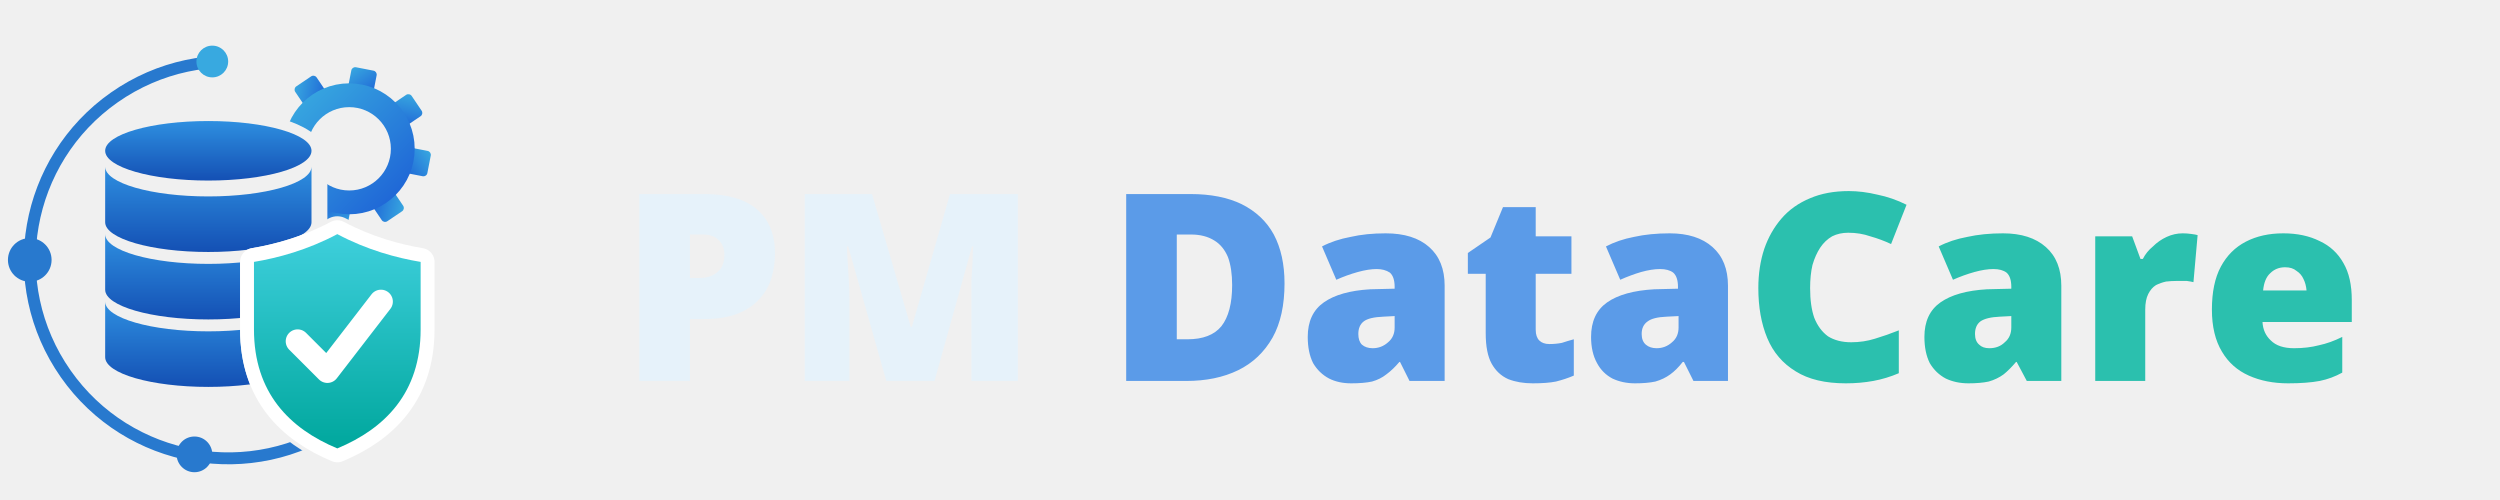
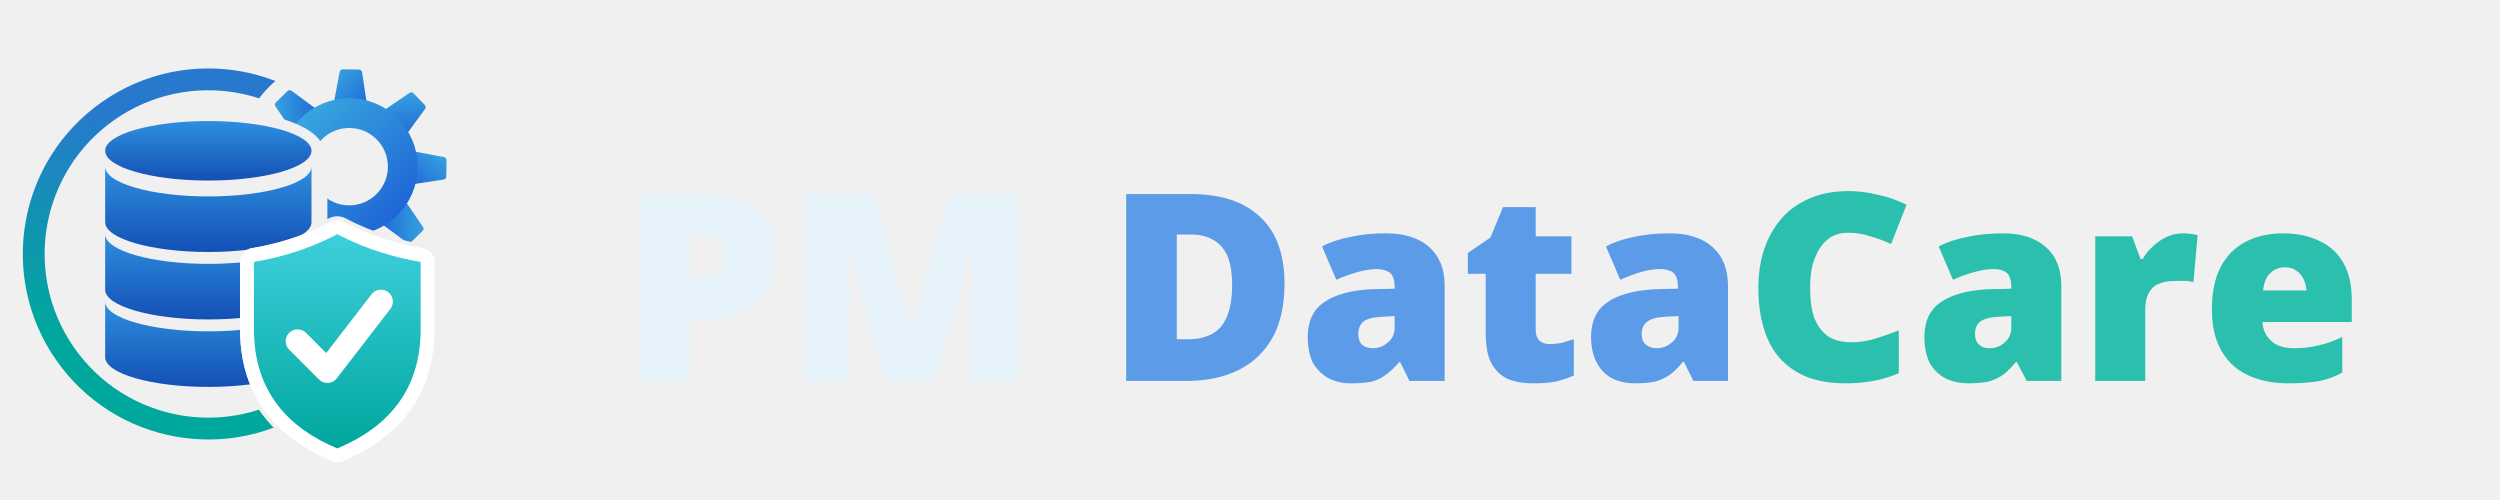
<svg xmlns="http://www.w3.org/2000/svg" viewBox="0 0 420 84" role="img" aria-label="PM DataCare">
  <svg x="0" y="2" width="80" height="80" viewBox="0 0 240 240">
    <defs>
      <linearGradient id="ddb" x1="0" y1="0" x2="0" y2="1">
        <stop offset="0" stop-color="#2E8FE0" />
        <stop offset="1" stop-color="#1450B4" />
      </linearGradient>
      <linearGradient id="dgear" x1="0" y1="0" x2="1" y2="1">
        <stop offset="0" stop-color="#38A9E0" />
        <stop offset="1" stop-color="#1E63D6" />
      </linearGradient>
      <linearGradient id="dsh" x1="0" y1="0" x2="0" y2="1">
        <stop offset="0" stop-color="#3ECFDC" />
        <stop offset="1" stop-color="#00A79D" />
      </linearGradient>
      <mask id="dcut">
        <rect width="240" height="240" fill="white" />
        <path d="M 170 112 C 185 120 200 124 212 126 L 212 160 C 212 192 194 210 170 220 C 146 210 128 192 128 160 L 128 126 C 140 124 155 120 170 112 Z" fill="black" stroke="black" stroke-width="14" stroke-linejoin="round" />
      </mask>
      <mask id="dgcut">
        <rect width="240" height="240" fill="white" />
        <ellipse cx="105" cy="70" rx="58" ry="21" fill="black" />
        <rect x="49" y="70" width="116" height="112" fill="black" />
        <path d="M 170 112 C 185 120 200 124 212 126 L 212 160 C 212 192 194 210 170 220 C 146 210 128 192 128 160 L 128 126 C 140 124 155 120 170 112 Z" fill="black" stroke="black" stroke-width="18" stroke-linejoin="round" />
      </mask>
      <mask id="docut">
        <rect width="240" height="240" fill="white" />
+         <circle cx="176" cy="78" r="57" fill="black" />
        <path d="M 170 112 C 185 120 200 124 212 126 L 212 160 C 212 192 194 210 170 220 C 146 210 128 192 128 160 L 128 126 C 140 124 155 120 170 112 Z" fill="black" stroke="black" stroke-width="18" stroke-linejoin="round" />
      </mask>
+       <linearGradient id="dorb" gradientUnits="userSpaceOnUse" x1="90" y1="209" x2="17" y2="122">
+         <stop offset="0" stop-color="#00A79D" />
+         <stop offset="1" stop-color="#2879CE" />
+       </linearGradient>
    </defs>
    <g mask="url(#docut)">
-       <circle cx="115" cy="125" r="100" fill="none" stroke="#2879CE" stroke-width="6" stroke-dasharray="366 400" transform="rotate(55 115 125)" />
+       <circle cx="105" cy="122" r="88" fill="none" stroke="url(#dorb)" stroke-width="11" stroke-dasharray="420 400" transform="rotate(55 105 122)" />
    </g>
-     <circle cx="15" cy="125" r="11" fill="#2879CE" />
-     <circle cx="98" cy="223" r="9" fill="#2879CE" />
-     <circle cx="107" cy="25" r="8" fill="#38A9E0" />
    <g mask="url(#dgcut)">
      <g>
-         <rect x="169.5" y="28" width="13" height="13" rx="2" fill="url(#dgear)" transform="rotate(11 176 69)" />
-         <rect x="169.5" y="28" width="13" height="13" rx="2" fill="url(#dgear)" transform="rotate(56 176 69)" />
-         <rect x="169.5" y="28" width="13" height="13" rx="2" fill="url(#dgear)" transform="rotate(101 176 69)" />
-         <rect x="169.5" y="28" width="13" height="13" rx="2" fill="url(#dgear)" transform="rotate(146 176 69)" />
-         <rect x="169.5" y="28" width="13" height="13" rx="2" fill="url(#dgear)" transform="rotate(191 176 69)" />
-         <rect x="169.5" y="28" width="13" height="13" rx="2" fill="url(#dgear)" transform="rotate(236 176 69)" />
-         <rect x="169.5" y="28" width="13" height="13" rx="2" fill="url(#dgear)" transform="rotate(281 176 69)" />
-         <rect x="169.5" y="28" width="13" height="13" rx="2" fill="url(#dgear)" transform="rotate(326 176 69)" />
+         <path d="M 167 50 L 170.3 30.6 Q 170.5 29 172 29 L 180 29 Q 181.5 29 181.7 30.6 L 185 50 Z" fill="url(#dgear)" transform="rotate(1 176 78)" />
+         <path d="M 167 50 L 170.3 30.6 Q 170.5 29 172 29 L 180 29 Q 181.5 29 181.7 30.6 L 185 50 Z" fill="url(#dgear)" transform="rotate(46 176 78)" />
+         <path d="M 167 50 L 170.3 30.6 Q 170.5 29 172 29 L 180 29 Q 181.5 29 181.7 30.6 L 185 50 Z" fill="url(#dgear)" transform="rotate(91 176 78)" />
+         <path d="M 167 50 L 170.3 30.6 Q 170.5 29 172 29 L 180 29 Q 181.5 29 181.7 30.6 L 185 50 Z" fill="url(#dgear)" transform="rotate(136 176 78)" />
+         <path d="M 167 50 L 170.3 30.6 Q 170.5 29 172 29 L 180 29 Q 181.5 29 181.7 30.6 L 185 50 Z" fill="url(#dgear)" transform="rotate(181 176 78)" />
+         <path d="M 167 50 L 170.3 30.6 Q 170.5 29 172 29 L 180 29 Q 181.5 29 181.7 30.6 L 185 50 Z" fill="url(#dgear)" transform="rotate(226 176 78)" />
+         <path d="M 167 50 L 170.3 30.6 Q 170.5 29 172 29 L 180 29 Q 181.5 29 181.7 30.6 L 185 50 Z" fill="url(#dgear)" transform="rotate(271 176 78)" />
+         <path d="M 167 50 L 170.3 30.6 Q 170.5 29 172 29 L 180 29 Q 181.5 29 181.7 30.6 L 185 50 Z" fill="url(#dgear)" transform="rotate(316 176 78)" />
      </g>
-       <circle cx="176" cy="69" r="27" fill="none" stroke="url(#dgear)" stroke-width="12" />
+       <circle cx="176" cy="78" r="27" fill="none" stroke="url(#dgear)" stroke-width="15" />
    </g>
    <g mask="url(#dcut)">
      <ellipse cx="105" cy="70" rx="52" ry="15" fill="url(#ddb)" />
      <path d="M 53 78 A 52 15 0 0 0 157 78 L 157 106 A 52 15 0 0 1 53 106 Z" fill="url(#ddb)" />
      <path d="M 53 112 A 52 15 0 0 0 157 112 L 157 140 A 52 15 0 0 1 53 140 Z" fill="url(#ddb)" />
      <path d="M 53 146 A 52 15 0 0 0 157 146 L 157 174 A 52 15 0 0 1 53 174 Z" fill="url(#ddb)" />
    </g>
    <path d="M 170 112 C 185 120 200 124 212 126 L 212 160 C 212 192 194 210 170 220 C 146 210 128 192 128 160 L 128 126 C 140 124 155 120 170 112 Z" fill="#FFFFFF" stroke="#FFFFFF" stroke-width="14" stroke-linejoin="round" />
    <path d="M 170 112 C 185 120 200 124 212 126 L 212 160 C 212 192 194 210 170 220 C 146 210 128 192 128 160 L 128 126 C 140 124 155 120 170 112 Z" fill="url(#dsh)" />
    <polyline points="150,166 165,181 192,146" fill="none" stroke="#FFFFFF" stroke-width="12" stroke-linecap="round" stroke-linejoin="round" />
  </svg>
  <g>
    <path fill="#E6F2FA" d="M107.4 32.6L118.3 32.6Q124.2 32.6 127.2 35.2Q130.2 37.8 130.2 42.6L130.2 42.6Q130.2 44.7 129.6 46.7Q129.0 48.7 127.6 50.2Q126.2 51.8 123.9 52.7Q121.6 53.6 118.3 53.6L118.3 53.6L115.9 53.6L115.9 64L107.4 64L107.4 32.6ZM118.1 39.4L118.1 39.4L115.9 39.4L115.9 46.7L117.6 46.7Q118.7 46.7 119.6 46.3Q120.5 45.9 121.1 45.1Q121.7 44.2 121.7 42.8L121.7 42.8Q121.7 41.3 120.8 40.4Q119.9 39.4 118.1 39.4ZM157.0 64L148.9 64L142.5 41.4L142.3 41.4Q142.3 42.3 142.4 43.8Q142.5 45.3 142.6 47.0Q142.7 48.7 142.7 50.4L142.7 50.4L142.7 64L135.2 64L135.2 32.6L146.5 32.6L153.0 54.9L153.2 54.9L159.6 32.6L171.0 32.6L171.0 64L163.2 64L163.2 50.2Q163.2 48.7 163.2 47.0Q163.3 45.3 163.4 43.8Q163.4 42.3 163.5 41.4L163.5 41.4L163.3 41.4L157.0 64Z" />
    <path fill="#5B9BE8" d="M215.8 47.6L215.8 47.6Q215.8 53.1 213.8 56.7Q211.7 60.4 208.0 62.2Q204.3 64 199.3 64L199.3 64L189.2 64L189.2 32.6L200.0 32.6Q205.1 32.6 208.6 34.3Q212.2 36.1 214.0 39.4Q215.8 42.8 215.8 47.6ZM207.0 47.9L207.0 47.9Q207.0 45.1 206.3 43.2Q205.5 41.3 204.0 40.4Q202.4 39.4 200.1 39.4L200.1 39.4L197.7 39.4L197.7 57.0L199.5 57.0Q203.4 57.0 205.2 54.8Q207.0 52.5 207.0 47.9ZM232.8 39.2L232.8 39.2Q237.5 39.2 240.1 41.5Q242.7 43.8 242.7 48.0L242.7 48.0L242.7 64L236.8 64L235.2 60.8L235.1 60.8Q234.0 62.1 232.9 62.9Q231.9 63.7 230.5 64.1Q229.1 64.4 227.0 64.4L227.0 64.4Q224.9 64.4 223.3 63.6Q221.6 62.7 220.6 61.0Q219.7 59.2 219.7 56.6L219.7 56.6Q219.7 52.7 222.4 50.8Q225.1 48.9 230.2 48.6L230.2 48.6L234.3 48.5L234.3 48.2Q234.3 46.5 233.5 45.8Q232.6 45.2 231.3 45.2L231.3 45.2Q229.9 45.2 228.1 45.7Q226.3 46.2 224.5 47.0L224.5 47.0L222.1 41.4Q224.2 40.3 226.9 39.8Q229.5 39.2 232.8 39.2ZM234.3 55.0L234.3 53.1L232.4 53.2Q230.0 53.3 229.1 54.0Q228.2 54.7 228.2 56.1L228.2 56.1Q228.2 57.3 228.8 57.9Q229.5 58.5 230.6 58.5L230.6 58.5Q232.1 58.5 233.2 57.5Q234.3 56.6 234.3 55.0L234.3 55.0ZM260.3 57.8L260.3 57.8Q261.4 57.8 262.4 57.6Q263.3 57.3 264.4 57.0L264.4 57.0L264.4 63.1Q263.0 63.7 261.4 64.1Q259.9 64.4 257.5 64.4L257.5 64.4Q255.2 64.4 253.4 63.7Q251.6 62.9 250.6 61.1Q249.6 59.3 249.6 56.0L249.6 56.0L249.6 46.0L246.6 46.0L246.6 42.5L250.4 39.9L252.5 34.8L258.0 34.8L258.0 39.7L264.0 39.7L264.0 46.0L258.0 46.0L258.0 55.4Q258.0 56.6 258.6 57.2Q259.2 57.8 260.3 57.8ZM280.5 39.2L280.5 39.2Q285.1 39.2 287.7 41.5Q290.3 43.8 290.3 48.0L290.3 48.0L290.3 64L284.5 64L282.9 60.8L282.7 60.8Q281.7 62.1 280.6 62.9Q279.5 63.7 278.1 64.1Q276.7 64.4 274.7 64.4L274.7 64.4Q272.6 64.4 270.9 63.6Q269.2 62.7 268.3 61.0Q267.3 59.2 267.3 56.6L267.3 56.6Q267.3 52.7 270.0 50.8Q272.7 48.9 277.9 48.6L277.9 48.6L281.9 48.5L281.9 48.2Q281.9 46.5 281.1 45.8Q280.3 45.2 278.9 45.2L278.9 45.2Q277.5 45.2 275.7 45.7Q274.0 46.2 272.2 47.0L272.2 47.0L269.8 41.4Q271.9 40.3 274.5 39.8Q277.2 39.2 280.5 39.2ZM282.0 55.0L282.0 53.1L280.0 53.2Q277.7 53.3 276.8 54.0Q275.8 54.7 275.8 56.1L275.8 56.1Q275.8 57.3 276.5 57.9Q277.2 58.5 278.3 58.5L278.3 58.5Q279.8 58.5 280.9 57.5Q282.0 56.6 282.0 55.0L282.0 55.0Z" />
    <path fill="#2BC0AE" d="M310.5 39.1L310.5 39.1Q309.0 39.1 307.8 39.7Q306.6 40.4 305.8 41.6Q305.0 42.8 304.5 44.5Q304.1 46.2 304.1 48.4L304.1 48.4Q304.1 51.4 304.8 53.4Q305.6 55.4 307.1 56.5Q308.7 57.5 311.0 57.5L311.0 57.5Q313.1 57.5 315.0 56.9Q317.0 56.3 319.0 55.5L319.0 55.5L319.0 62.7Q316.9 63.6 314.7 64.0Q312.5 64.4 310.1 64.4L310.1 64.4Q304.9 64.4 301.7 62.4Q298.4 60.4 296.9 56.8Q295.4 53.2 295.4 48.4L295.4 48.4Q295.4 44.8 296.4 41.8Q297.4 38.9 299.3 36.7Q301.2 34.5 304.1 33.3Q306.9 32.1 310.6 32.1L310.6 32.1Q312.9 32.1 315.4 32.7Q317.9 33.2 320.3 34.4L320.3 34.4L317.7 41.0Q316.0 40.2 314.2 39.7Q312.5 39.1 310.5 39.1ZM336.5 39.2L336.5 39.2Q341.1 39.2 343.7 41.5Q346.3 43.8 346.3 48.0L346.3 48.0L346.3 64L340.5 64L338.8 60.8L338.7 60.8Q337.6 62.1 336.6 62.9Q335.5 63.7 334.1 64.1Q332.7 64.4 330.7 64.4L330.7 64.4Q328.6 64.4 326.9 63.6Q325.2 62.7 324.2 61.0Q323.3 59.2 323.3 56.6L323.3 56.6Q323.3 52.7 326.0 50.8Q328.7 48.9 333.8 48.6L333.8 48.6L337.9 48.5L337.9 48.2Q337.9 46.5 337.1 45.8Q336.3 45.2 334.9 45.2L334.9 45.2Q333.5 45.2 331.7 45.7Q329.9 46.2 328.1 47.0L328.1 47.0L325.7 41.4Q327.8 40.3 330.5 39.8Q333.2 39.2 336.5 39.2ZM337.9 55.0L337.9 53.1L336.0 53.2Q333.7 53.3 332.7 54.0Q331.8 54.7 331.8 56.1L331.8 56.1Q331.8 57.3 332.5 57.9Q333.1 58.5 334.2 58.5L334.2 58.5Q335.8 58.5 336.8 57.5Q337.9 56.6 337.9 55.0L337.9 55.0ZM366.7 39.2L366.7 39.2Q367.4 39.2 368.1 39.3Q368.9 39.4 369.2 39.5L369.2 39.5L368.5 47.4Q368.1 47.3 367.4 47.2Q366.8 47.2 365.6 47.2L365.6 47.2Q364.8 47.2 363.9 47.3Q363.0 47.5 362.2 47.9Q361.4 48.4 360.9 49.4Q360.4 50.4 360.4 52.0L360.4 52.0L360.4 64L352.0 64L352.0 39.7L358.2 39.7L359.6 43.5L360.0 43.5Q360.6 42.3 361.7 41.4Q362.7 40.4 364.0 39.8Q365.3 39.2 366.7 39.2ZM383.6 39.2L383.6 39.2Q387.1 39.2 389.7 40.5Q392.3 41.7 393.7 44.2Q395.1 46.6 395.1 50.4L395.1 50.4L395.1 54.1L380.1 54.1Q380.2 56.0 381.5 57.2Q382.8 58.5 385.4 58.5L385.4 58.5Q387.7 58.5 389.6 58.0Q391.5 57.6 393.5 56.6L393.5 56.6L393.5 62.6Q391.7 63.6 389.7 64Q387.6 64.4 384.4 64.4L384.4 64.4Q380.7 64.4 377.8 63.1Q374.9 61.8 373.3 59.1Q371.6 56.3 371.6 52.0L371.6 52.0Q371.6 47.6 373.1 44.8Q374.6 42.0 377.3 40.6Q380.0 39.2 383.6 39.2ZM383.9 44.9L383.9 44.9Q382.4 44.9 381.4 45.9Q380.4 46.8 380.2 48.8L380.2 48.8L387.5 48.8Q387.4 47.7 387.0 46.9Q386.6 46.0 385.8 45.5Q385.1 44.9 383.9 44.9Z" />
  </g>
</svg>
